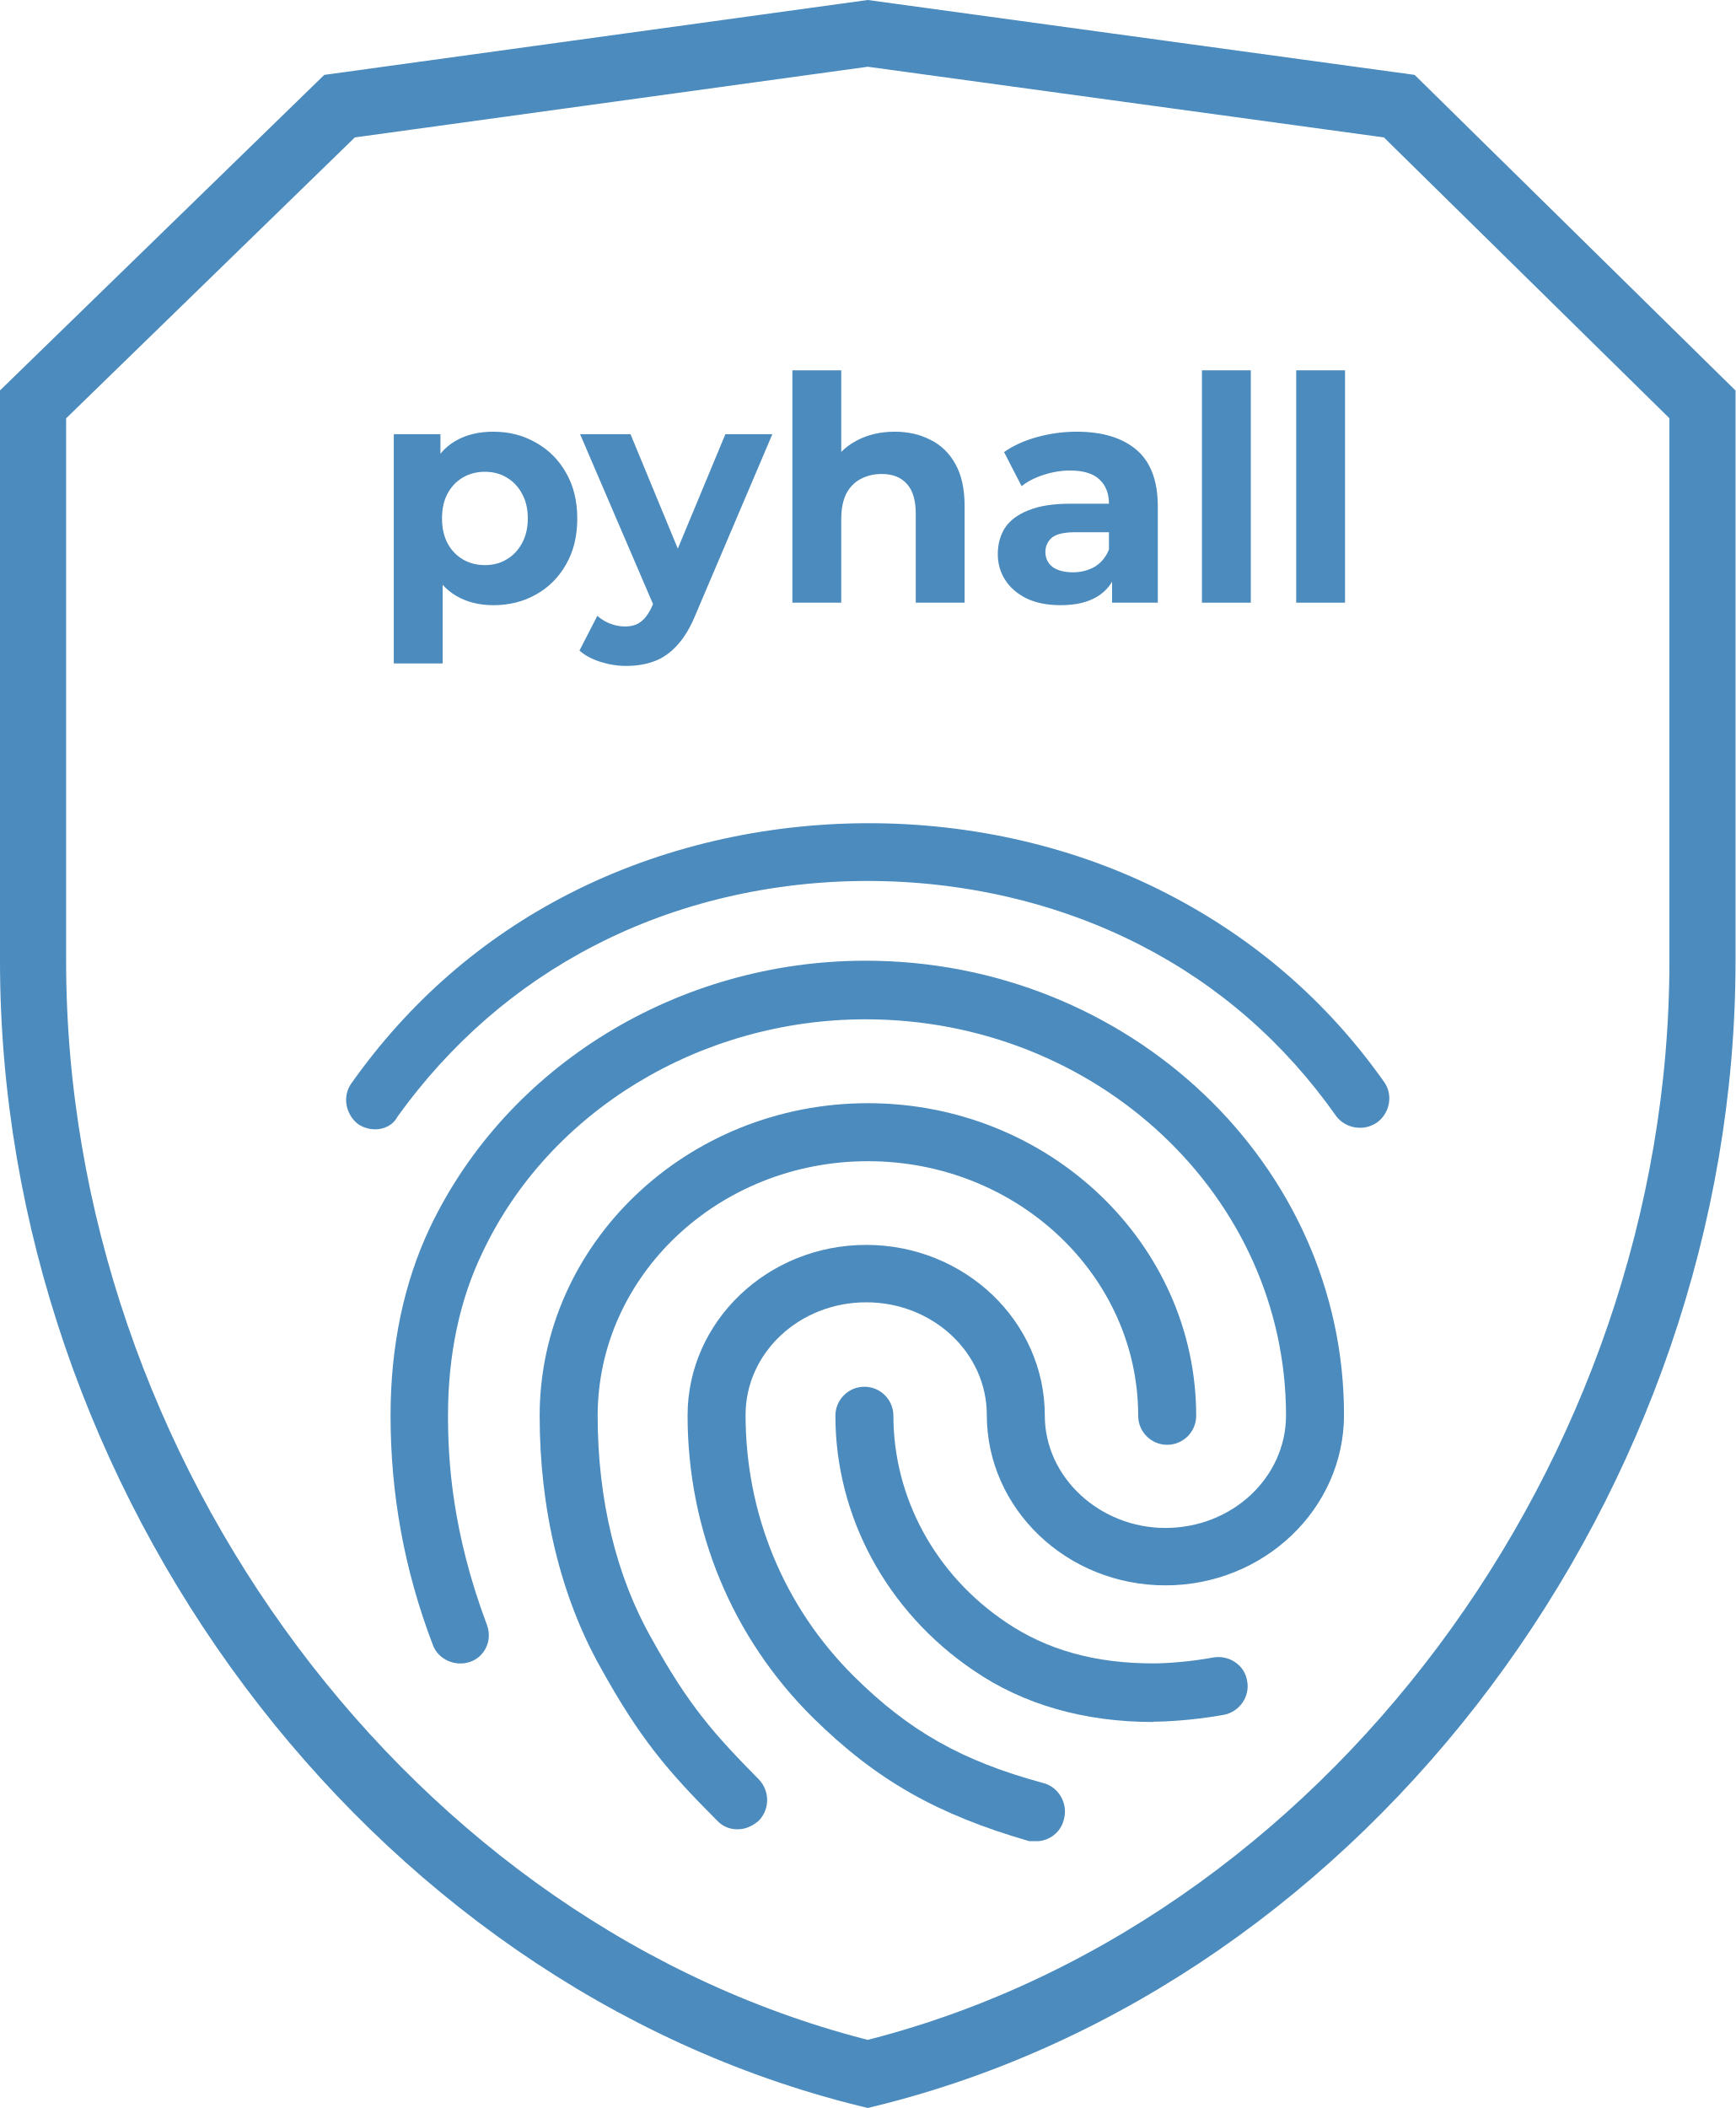
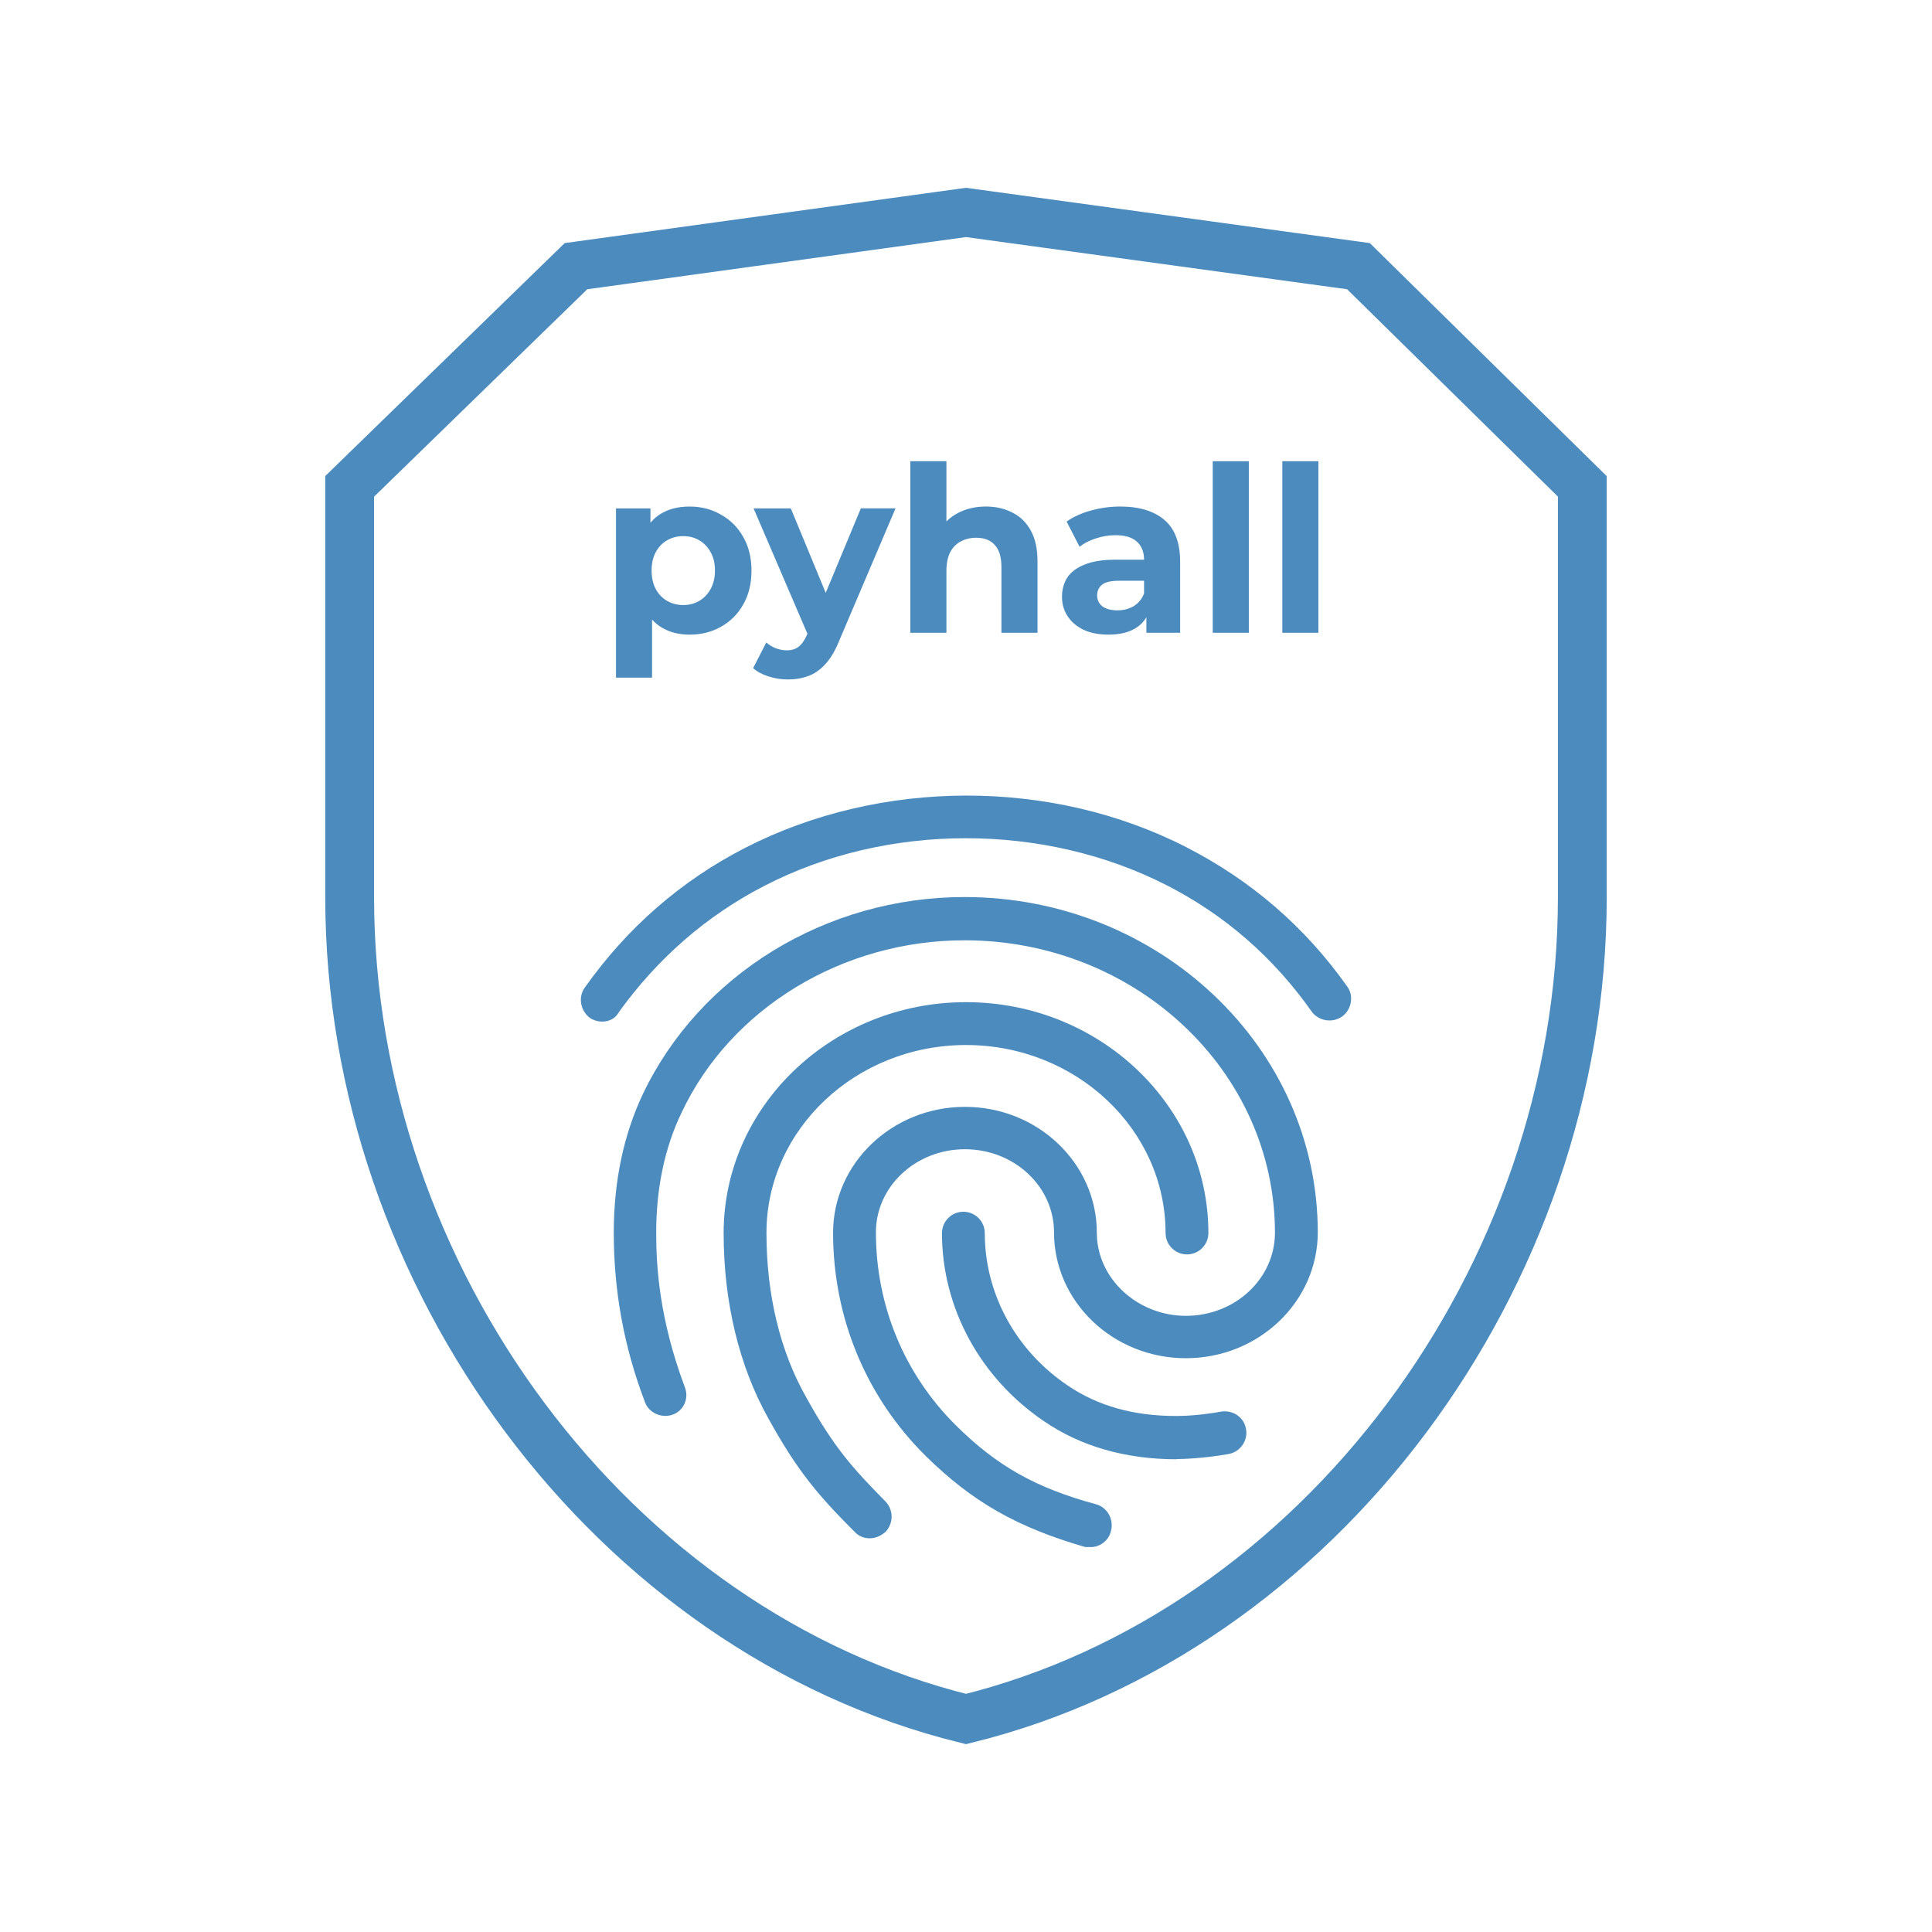
- <svg xmlns="http://www.w3.org/2000/svg" width="528.227" height="641.536" viewBox="0 0 154.668 187.845" version="2" id="pyhall_fingerprint_logo">
-   <g id="g1" transform="scale(1.178418)">
-     <path id="shield" style="fill:#0f172a;fill-opacity:0;stroke:#4b8bbe;stroke-width:5;stroke-dasharray:none;stroke-opacity:1" d="m 65.625,2.523 v 0 L 25.679,8.027 2.5,30.579 v 42.084 c 0,38.927 26.934,75.259 63.125,84.167 36.192,-8.908 63.125,-45.24 63.125,-84.167 V 30.579 L 105.821,8.027 Z" />
-     <path style="display:inline;mix-blend-mode:normal;fill:#4b8bbe;fill-opacity:1;stroke:none;stroke-width:0.578;stroke-linejoin:miter;stroke-dasharray:none;stroke-dashoffset:2.646;stroke-opacity:1" d="m 136.614,145.527 c -1.509,0 -2.84,-0.38 -3.931,-1.129 -1.889,-1.28 -3.018,-3.36 -3.018,-5.566 a 0.634,0.634 0 0 1 0.634,-0.634 0.634,0.634 0 0 1 0.634,0.634 c 0,1.787 0.913,3.474 2.46,4.514 0.9,0.609 1.953,0.9 3.221,0.9 0.304,0 0.812,-0.037 1.319,-0.13 0.342,-0.056 0.685,0.168 0.735,0.52 0.063,0.33 -0.164,0.673 -0.52,0.736 -0.723,0.13 -1.357,0.149 -1.534,0.149" id="4_fingerprint_final" transform="matrix(3.458934,0,0,3.458934,-385.3248,-373.1535)" />
-     <path style="display:inline;mix-blend-mode:normal;fill:#4b8bbe;fill-opacity:1;stroke:none;stroke-width:0.578;stroke-linejoin:miter;stroke-dasharray:none;stroke-dashoffset:2.646;stroke-opacity:1" d="m 127.523,147.873 c -0.164,0 -0.317,-0.056 -0.444,-0.19 -1.103,-1.103 -1.699,-1.813 -2.549,-3.347 -0.875,-1.56 -1.331,-3.462 -1.331,-5.503 0,-3.766 3.221,-6.834 7.177,-6.834 3.956,0 7.177,3.069 7.177,6.834 a 0.634,0.634 0 0 1 -0.634,0.634 0.634,0.634 0 0 1 -0.634,-0.634 c 0,-3.068 -2.65,-5.566 -5.909,-5.566 -3.259,0 -5.909,2.498 -5.909,5.566 0,1.826 0.406,3.512 1.179,4.869 0.812,1.47 1.369,2.092 2.346,3.081 0.241,0.253 0.241,0.647 0,0.9 -0.153,0.13 -0.304,0.19 -0.469,0.19" id="3_fingerprint" transform="matrix(3.458934,0,0,3.458934,-385.3248,-373.1535)" />
-     <path style="display:inline;mix-blend-mode:normal;fill:#4b8bbe;fill-opacity:1;stroke:none;stroke-width:0.578;stroke-linecap:round;stroke-linejoin:miter;stroke-dasharray:none;stroke-dashoffset:2.646;stroke-opacity:1" d="m 134.066,148.132 c -0.05,0 -0.114,0 -0.164,0 -2.016,-0.583 -3.335,-1.33 -4.717,-2.688 -1.775,-1.75 -2.752,-4.108 -2.752,-6.619 0,-2.054 1.75,-3.728 3.905,-3.728 2.156,0 3.905,1.673 3.905,3.728 0,1.357 1.205,2.46 2.637,2.46 1.458,0 2.637,-1.103 2.637,-2.46 0,-4.78 -4.121,-8.66 -9.193,-8.66 -3.601,0 -6.923,2.004 -8.381,5.11 -0.495,1.027 -0.748,2.232 -0.748,3.55 0,0.989 0.089,2.549 0.85,4.577 0.127,0.33 -0.037,0.697 -0.368,0.811 -0.33,0.112 -0.697,-0.056 -0.812,-0.367 -0.634,-1.66 -0.926,-3.322 -0.926,-5.021 0,-1.522 0.292,-2.904 0.862,-4.108 1.686,-3.538 5.427,-5.833 9.523,-5.833 5.757,0 10.461,4.451 10.461,9.928 0,2.054 -1.75,3.728 -3.905,3.728 -2.156,0 -3.905,-1.673 -3.905,-3.728 0,-1.357 -1.179,-2.46 -2.637,-2.46 -1.458,0 -2.637,1.103 -2.637,2.46 0,2.168 0.837,4.197 2.371,5.719 1.205,1.193 2.358,1.85 4.146,2.333 0.342,0.093 0.533,0.457 0.444,0.786 -0.063,0.291 -0.33,0.483 -0.596,0.483 z" id="2_fingerprint_main" transform="matrix(3.458934,0,0,3.458934,-385.3248,-373.1535)" />
-     <path style="display:inline;mix-blend-mode:normal;fill:#4b8bbe;fill-opacity:1;stroke:none;stroke-width:0.578;stroke-linejoin:miter;stroke-dasharray:none;stroke-dashoffset:2.646;stroke-opacity:1" d="m 119.599,132.57 c -0.127,0 -0.254,-0.037 -0.368,-0.112 -0.266,-0.203 -0.355,-0.596 -0.153,-0.887 1.255,-1.776 2.853,-3.17 4.755,-4.146 4.007,-2.054 9.079,-2.067 13.073,-0.013 1.902,0.976 3.5,2.346 4.755,4.121 0.203,0.28 0.127,0.684 -0.153,0.887 -0.292,0.203 -0.685,0.13 -0.888,-0.13 -1.141,-1.623 -2.587,-2.878 -4.298,-3.753 -3.639,-1.864 -8.293,-1.864 -11.919,0.013 -1.724,0.887 -3.17,2.156 -4.311,3.741 -0.101,0.19 -0.292,0.28 -0.495,0.28" id="1_fingerprint_apex" transform="matrix(3.458934,0,0,3.458934,-385.3248,-373.1535)" />
-     <g id="pyhall_text_group" style="display:inline;mix-blend-mode:normal;fill:#4b8bbe;fill-opacity:1;stroke:none;stroke-width:1.192;stroke-dasharray:none;stroke-opacity:1" transform="matrix(0.4439937,0,0,0.4439937,-47.91519,-26.35331)">
-       <path d="m 191.953,162.427 q -3.627,0 -6.347,-1.6 -2.72,-1.6 -4.267,-4.853 -1.493,-3.307 -1.493,-8.32 0,-5.067 1.44,-8.32 1.44,-3.253 4.16,-4.853 2.72,-1.6 6.507,-1.6 4.053,0 7.253,1.867 3.253,1.813 5.12,5.12 1.92,3.307 1.92,7.787 0,4.533 -1.92,7.84 -1.867,3.307 -5.12,5.12 -3.2,1.813 -7.253,1.813 z m -16.96,9.92 v -39.04 h 7.947 v 5.867 l -0.16,8.533 0.533,8.48 v 16.16 z m 15.52,-16.747 q 2.08,0 3.68,-0.96 1.653,-0.96 2.613,-2.72 1.013,-1.813 1.013,-4.267 0,-2.507 -1.013,-4.267 -0.96,-1.76 -2.613,-2.72 -1.6,-0.96 -3.68,-0.96 -2.08,0 -3.733,0.96 -1.653,0.96 -2.613,2.72 -0.96,1.76 -0.96,4.267 0,2.453 0.96,4.267 0.96,1.76 2.613,2.72 1.653,0.96 3.733,0.96 z" id="pyhall_1_p" style="font-weight:bold;font-size:53.333px;font-family:Montserrat;-inkscape-font-specification:'Montserrat, Bold';text-align:center;fill:#4b8bbe;fill-opacity:1;stroke:none;stroke-linejoin:round;paint-order:stroke fill markers" aria-label="p" />
-       <path d="m 214.62,172.773 q -2.24,0 -4.427,-0.693 -2.187,-0.693 -3.573,-1.92 l 3.04,-5.92 q 0.96,0.853 2.187,1.333 1.28,0.48 2.507,0.48 1.76,0 2.773,-0.853 1.067,-0.8 1.92,-2.72 l 1.493,-3.52 0.64,-0.907 10.293,-24.747 h 8 l -12.96,30.453 q -1.387,3.467 -3.2,5.44 -1.76,1.973 -3.947,2.773 -2.133,0.8 -4.747,0.8 z m 4.907,-9.653 -12.8,-29.813 h 8.587 l 9.92,24 z" id="pyhall_2_y" style="font-weight:bold;font-size:53.333px;font-family:Montserrat;-inkscape-font-specification:'Montserrat, Bold';text-align:center;fill:#4b8bbe;fill-opacity:1;stroke:none;stroke-linejoin:round;paint-order:stroke fill markers" aria-label="y" />
-       <path d="m 242.887,162 v -39.573 h 8.32 v 18.827 l -1.867,-2.4 q 1.547,-2.88 4.427,-4.427 2.88,-1.547 6.56,-1.547 3.413,0 6.08,1.387 2.72,1.333 4.267,4.16 1.547,2.773 1.547,7.147 v 16.427 h -8.32 v -15.147 q 0,-3.467 -1.547,-5.12 -1.493,-1.653 -4.267,-1.653 -1.973,0 -3.573,0.853 -1.547,0.8 -2.453,2.507 -0.853,1.707 -0.853,4.373 v 14.187 z" id="pyhall_3_h" style="font-weight:bold;font-size:53.333px;font-family:Montserrat;-inkscape-font-specification:'Montserrat, Bold';text-align:center;fill:#4b8bbe;fill-opacity:1;stroke:none;stroke-linejoin:round;paint-order:stroke fill markers" aria-label="h" />
-       <path d="m 297.34,162 v -5.6 l -0.533,-1.227 v -10.027 q 0,-2.667 -1.653,-4.16 -1.6,-1.493 -4.96,-1.493 -2.293,0 -4.533,0.747 -2.187,0.693 -3.733,1.92 l -2.987,-5.813 q 2.347,-1.653 5.653,-2.56 3.307,-0.907 6.72,-0.907 6.56,0 10.187,3.093 3.627,3.093 3.627,9.653 v 16.373 z m -8.747,0.427 q -3.36,0 -5.76,-1.12 -2.4,-1.173 -3.68,-3.147 -1.28,-1.973 -1.28,-4.427 0,-2.56 1.227,-4.48 1.28,-1.92 4,-2.987 2.72,-1.12 7.093,-1.12 h 7.627 v 4.853 h -6.72 q -2.933,0 -4.053,0.96 -1.067,0.96 -1.067,2.4 0,1.6 1.227,2.56 1.28,0.907 3.467,0.907 2.08,0 3.733,-0.96 1.653,-1.013 2.4,-2.933 l 1.28,3.84 q -0.907,2.773 -3.307,4.213 -2.4,1.44 -6.187,1.44 z" id="pyhall_4_a" style="font-weight:bold;font-size:53.333px;font-family:Montserrat;-inkscape-font-specification:'Montserrat, Bold';text-align:center;fill:#4b8bbe;fill-opacity:1;stroke:none;stroke-linejoin:round;paint-order:stroke fill markers" aria-label="a" />
-       <path d="m 312.647,162 v -39.573 h 8.32 v 39.573 z" id="pyhall_5_l" style="font-weight:bold;font-size:53.333px;font-family:Montserrat;-inkscape-font-specification:'Montserrat, Bold';text-align:center;fill:#4b8bbe;fill-opacity:1;stroke:none;stroke-linejoin:round;paint-order:stroke fill markers" aria-label="l" />
-       <path d="m 328.7,162 v -39.573 h 8.32 v 39.573 z" id="pyhall_6_l" style="font-weight:bold;font-size:53.333px;font-family:Montserrat;-inkscape-font-specification:'Montserrat, Bold';text-align:center;fill:#4b8bbe;fill-opacity:1;stroke:none;stroke-linejoin:round;paint-order:stroke fill markers" aria-label="l" />
+ <svg xmlns="http://www.w3.org/2000/svg" id="pyhall_fingerprint_logo" version="2" viewBox="0 0 800 800">
+   <g transform="matrix(4.0429 0 0 4.0429 134.68 77.768)">
+     <path id="shield" d="m65.625 2.523-39.946 5.503-23.179 22.552v42.084c0 38.927 26.934 75.259 63.125 84.167 36.192-8.908 63.125-45.24 63.125-84.167v-42.084l-22.929-22.552z" fill-opacity="0" stroke="#4b8bbe" stroke-width="5" />
+     <path id="4_fingerprint_final" transform="matrix(3.4589 0 0 3.4589 -385.32 -373.15)" d="m136.61 145.53c-1.509 0-2.84-0.38-3.931-1.129-1.889-1.28-3.018-3.36-3.018-5.566a0.634 0.634 0 0 1 0.634-0.634 0.634 0.634 0 0 1 0.634 0.634c0 1.787 0.913 3.474 2.46 4.514 0.9 0.609 1.953 0.9 3.221 0.9 0.304 0 0.812-0.037 1.319-0.13 0.342-0.056 0.685 0.168 0.735 0.52 0.063 0.33-0.164 0.673-0.52 0.736-0.723 0.13-1.357 0.149-1.534 0.149" fill="#4b8bbe" style="mix-blend-mode:normal" />
+     <path id="3_fingerprint" transform="matrix(3.4589 0 0 3.4589 -385.32 -373.15)" d="m127.52 147.87c-0.164 0-0.317-0.056-0.444-0.19-1.103-1.103-1.699-1.813-2.549-3.347-0.875-1.56-1.331-3.462-1.331-5.503 0-3.766 3.221-6.835 7.177-6.835 3.956 0 7.177 3.068 7.177 6.835a0.634 0.634 0 0 1-0.634 0.634 0.634 0.634 0 0 1-0.634-0.634c0-3.068-2.65-5.566-5.909-5.566-3.259 0-5.909 2.498-5.909 5.566 0 1.826 0.406 3.512 1.179 4.869 0.812 1.47 1.369 2.092 2.346 3.081 0.241 0.253 0.241 0.647 0 0.9-0.153 0.13-0.304 0.19-0.469 0.19" fill="#4b8bbe" style="mix-blend-mode:normal" />
+     <path id="2_fingerprint_main" transform="matrix(3.4589 0 0 3.4589 -385.32 -373.15)" d="m134.07 148.13h-0.164c-2.016-0.583-3.335-1.331-4.717-2.688-1.775-1.75-2.752-4.108-2.752-6.619 0-2.054 1.75-3.728 3.905-3.728 2.156 0 3.905 1.673 3.905 3.728 0 1.357 1.204 2.46 2.637 2.46 1.458 0 2.637-1.103 2.637-2.46 0-4.78-4.121-8.66-9.193-8.66-3.601 0-6.923 2.004-8.381 5.11-0.495 1.027-0.748 2.232-0.748 3.55 0 0.989 0.089 2.549 0.85 4.577 0.127 0.33-0.037 0.697-0.368 0.811-0.33 0.112-0.697-0.056-0.812-0.367-0.634-1.66-0.926-3.322-0.926-5.021 0-1.522 0.292-2.904 0.862-4.108 1.686-3.538 5.427-5.833 9.523-5.833 5.757 0 10.461 4.451 10.461 9.928 0 2.054-1.75 3.728-3.905 3.728-2.156 0-3.905-1.673-3.905-3.728 0-1.357-1.179-2.46-2.637-2.46-1.458 0-2.637 1.103-2.637 2.46 0 2.168 0.837 4.197 2.371 5.719 1.204 1.193 2.358 1.85 4.146 2.333 0.342 0.093 0.533 0.457 0.444 0.786-0.063 0.291-0.33 0.483-0.596 0.483z" fill="#4b8bbe" style="mix-blend-mode:normal" />
+     <path id="1_fingerprint_apex" transform="matrix(3.4589 0 0 3.4589 -385.32 -373.15)" d="m119.6 132.57c-0.127 0-0.254-0.037-0.368-0.112-0.266-0.203-0.355-0.596-0.153-0.887 1.255-1.776 2.853-3.17 4.755-4.146 4.007-2.054 9.079-2.067 13.073-0.013 1.902 0.976 3.5 2.346 4.755 4.121 0.203 0.28 0.127 0.684-0.153 0.887-0.292 0.203-0.685 0.13-0.888-0.13-1.141-1.623-2.587-2.878-4.298-3.753-3.639-1.864-8.293-1.864-11.919 0.013-1.724 0.887-3.17 2.156-4.311 3.741-0.101 0.19-0.292 0.28-0.495 0.28" fill="#4b8bbe" style="mix-blend-mode:normal" />
+     <g id="pyhall_text_group" transform="matrix(.44399 0 0 .44399 -47.915 -26.353)" fill="#4b8bbe" stroke-width="1.192" style="mix-blend-mode:normal">
+       <path id="pyhall_1_p" d="m191.95 162.43q-3.627 0-6.347-1.6t-4.267-4.853q-1.493-3.307-1.493-8.32 0-5.067 1.44-8.32 1.44-3.253 4.16-4.853 2.72-1.6 6.507-1.6 4.053 0 7.253 1.867 3.253 1.813 5.12 5.12 1.92 3.307 1.92 7.787 0 4.533-1.92 7.84-1.867 3.307-5.12 5.12-3.2 1.813-7.253 1.813zm-16.96 9.92v-39.04h7.947v5.867l-0.16 8.533 0.533 8.48v16.16zm15.52-16.747q2.08 0 3.68-0.96 1.653-0.96 2.613-2.72 1.013-1.813 1.013-4.267 0-2.507-1.013-4.267-0.96-1.76-2.613-2.72-1.6-0.96-3.68-0.96-2.08 0-3.733 0.96-1.653 0.96-2.613 2.72t-0.96 4.267q0 2.453 0.96 4.267 0.96 1.76 2.613 2.72 1.653 0.96 3.733 0.96z" style="paint-order:stroke fill markers" aria-label="p" />
+       <path id="pyhall_2_y" d="m214.62 172.77q-2.24 0-4.427-0.693-2.187-0.693-3.573-1.92l3.04-5.92q0.96 0.853 2.187 1.333 1.28 0.48 2.507 0.48 1.76 0 2.773-0.853 1.067-0.8 1.92-2.72l1.493-3.52 0.64-0.907 10.293-24.747h8l-12.96 30.453q-1.387 3.467-3.2 5.44-1.76 1.973-3.947 2.773-2.133 0.8-4.747 0.8zm4.907-9.653-12.8-29.813h8.587l9.92 24z" style="paint-order:stroke fill markers" aria-label="y" />
+       <path id="pyhall_3_h" d="m242.89 162v-39.573h8.32v18.827l-1.867-2.4q1.547-2.88 4.427-4.427 2.88-1.547 6.56-1.547 3.413 0 6.08 1.387 2.72 1.333 4.267 4.16 1.547 2.773 1.547 7.147v16.427h-8.32v-15.147q0-3.467-1.547-5.12-1.493-1.653-4.267-1.653-1.973 0-3.573 0.853-1.547 0.8-2.453 2.507-0.853 1.707-0.853 4.373v14.187z" style="paint-order:stroke fill markers" aria-label="h" />
+       <path id="pyhall_4_a" d="m297.34 162v-5.6l-0.533-1.227v-10.027q0-2.667-1.653-4.16-1.6-1.493-4.96-1.493-2.293 0-4.533 0.747-2.187 0.693-3.733 1.92l-2.987-5.813q2.347-1.653 5.653-2.56 3.307-0.907 6.72-0.907 6.56 0 10.187 3.093 3.627 3.093 3.627 9.653v16.373zm-8.747 0.427q-3.36 0-5.76-1.12-2.4-1.173-3.68-3.147t-1.28-4.427q0-2.56 1.227-4.48 1.28-1.92 4-2.987 2.72-1.12 7.093-1.12h7.627v4.853h-6.72q-2.933 0-4.053 0.96-1.067 0.96-1.067 2.4 0 1.6 1.227 2.56 1.28 0.907 3.467 0.907 2.08 0 3.733-0.96 1.653-1.013 2.4-2.933l1.28 3.84q-0.907 2.773-3.307 4.213t-6.187 1.44z" style="paint-order:stroke fill markers" aria-label="a" />
+       <path id="pyhall_5_l" d="m312.65 162v-39.573h8.32v39.573z" style="paint-order:stroke fill markers" aria-label="l" />
+       <path id="pyhall_6_l" d="m328.7 162v-39.573h8.32v39.573z" style="paint-order:stroke fill markers" aria-label="l" />
    </g>
  </g>
-   <defs id="defs1" />
</svg>
